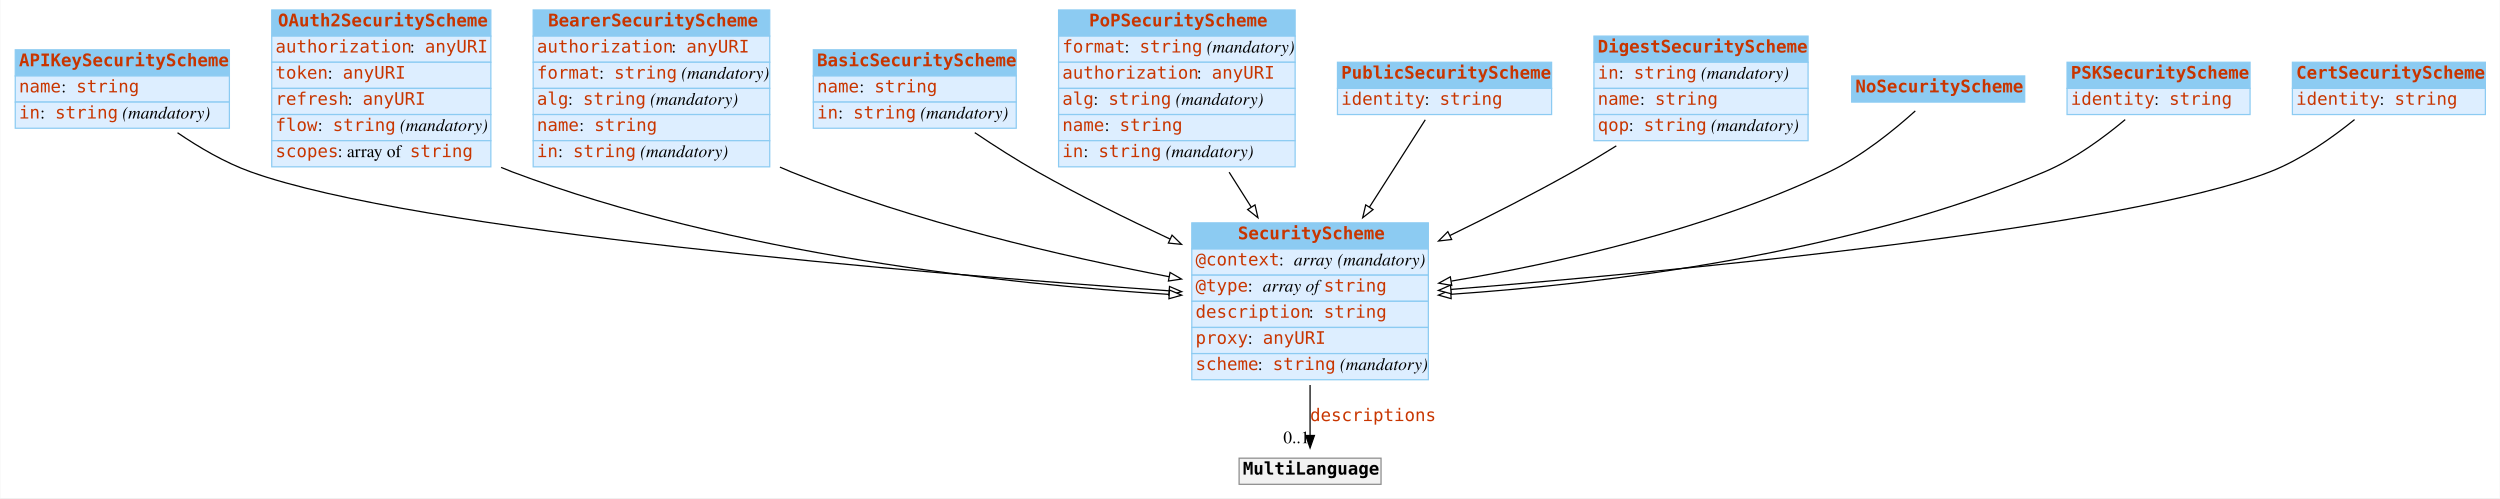
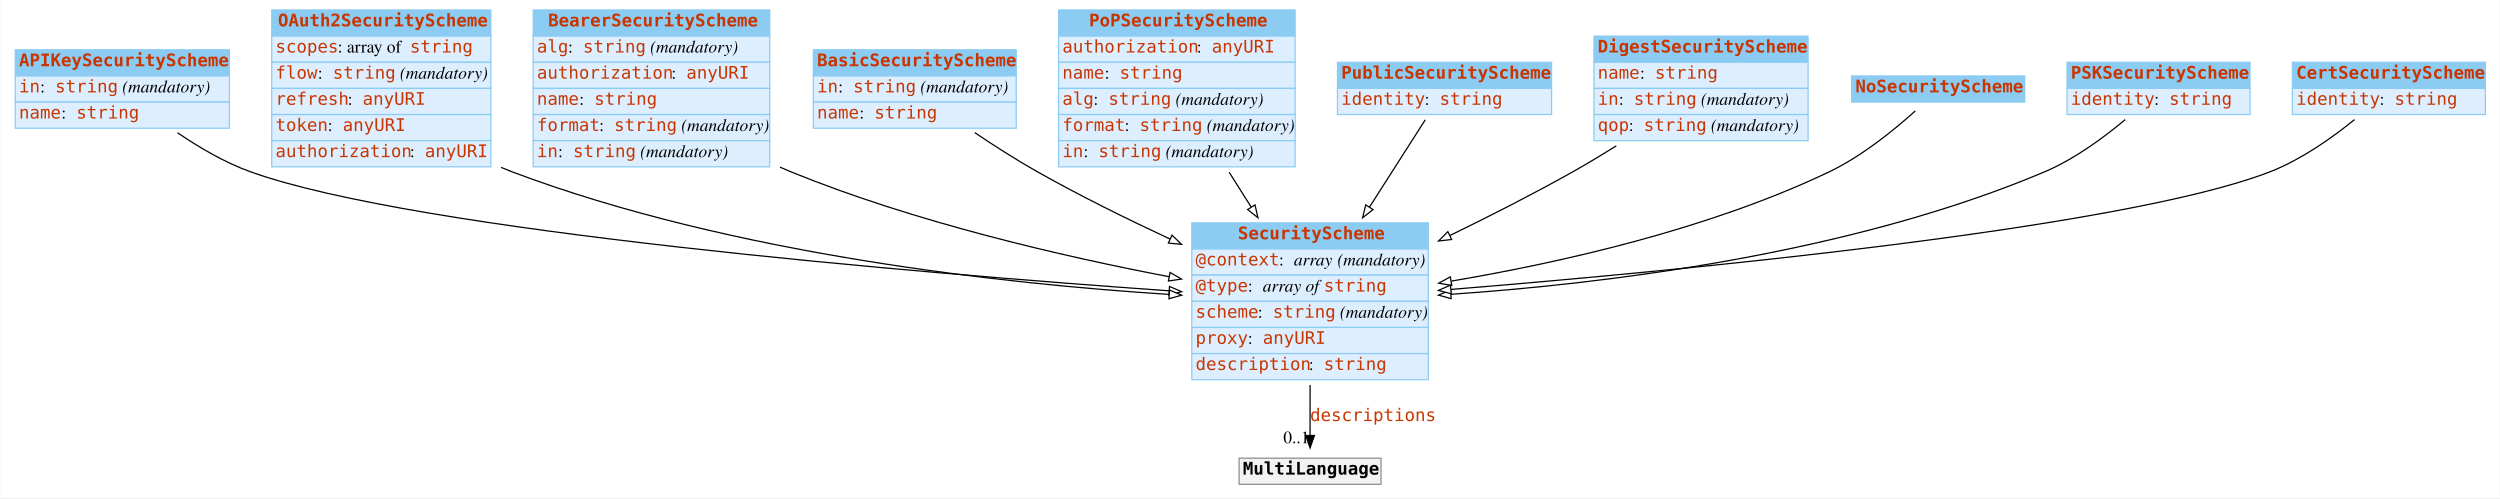
<svg xmlns="http://www.w3.org/2000/svg" width="2008pt" height="400pt" viewBox="0.00 0.00 2007.50 400.00">
  <g id="graph0" class="graph" transform="scale(1 1) rotate(0) translate(4 396)">
    <polygon fill="white" stroke="none" points="-4,4 -4,-396 2003.5,-396 2003.5,4 -4,4" />
    <g id="node1" class="node">
      <polygon fill="#8ccbf2" stroke="none" points="8,-335 8,-356 180,-356 180,-335 8,-335" />
      <polygon fill="none" stroke="#8ccbf2" points="8,-335 8,-356 180,-356 180,-335 8,-335" />
      <text text-anchor="start" x="11" y="-342.8" font-family="mono" font-weight="bold" font-size="14.00" fill="#c83500">APIKeySecurityScheme</text>
      <polygon fill="#ddeeff" stroke="none" points="8,-314 8,-335 180,-335 180,-314 8,-314" />
      <polygon fill="none" stroke="#8ccbf2" points="8,-314 8,-335 180,-335 180,-314 8,-314" />
-       <text text-anchor="start" x="11" y="-321.8" font-family="mono" font-size="14.00" fill="#c83500">name</text>
-       <text text-anchor="start" x="45" y="-321.8" font-family="Times,serif" font-size="14.00"> : </text>
-       <text text-anchor="start" x="57" y="-321.8" font-family="mono" font-size="14.00" fill="#c83500">string</text>
+       <text text-anchor="start" x="11" y="-321.8" font-family="mono" font-size="14.00" fill="#c83500">in</text>
+       <text text-anchor="start" x="28" y="-321.8" font-family="Times,serif" font-size="14.00"> : </text>
+       <text text-anchor="start" x="40" y="-321.8" font-family="mono" font-size="14.00" fill="#c83500">string</text>
+       <text text-anchor="start" x="90" y="-321.8" font-family="Times,serif" font-size="14.00"> </text>
+       <text text-anchor="start" x="94" y="-321.8" font-family="Times,serif" font-style="italic" font-size="14.00">(mandatory)</text>
      <polygon fill="#ddeeff" stroke="none" points="8,-293 8,-314 180,-314 180,-293 8,-293" />
      <polygon fill="none" stroke="#8ccbf2" points="8,-293 8,-314 180,-314 180,-293 8,-293" />
-       <text text-anchor="start" x="11" y="-300.8" font-family="mono" font-size="14.00" fill="#c83500">in</text>
-       <text text-anchor="start" x="28" y="-300.8" font-family="Times,serif" font-size="14.00"> : </text>
-       <text text-anchor="start" x="40" y="-300.8" font-family="mono" font-size="14.00" fill="#c83500">string</text>
-       <text text-anchor="start" x="90" y="-300.8" font-family="Times,serif" font-size="14.00"> </text>
-       <text text-anchor="start" x="94" y="-300.8" font-family="Times,serif" font-style="italic" font-size="14.00">(mandatory)</text>
+       <text text-anchor="start" x="11" y="-300.8" font-family="mono" font-size="14.00" fill="#c83500">name</text>
+       <text text-anchor="start" x="45" y="-300.8" font-family="Times,serif" font-size="14.00"> : </text>
+       <text text-anchor="start" x="57" y="-300.8" font-family="mono" font-size="14.00" fill="#c83500">string</text>
    </g>
    <g id="node3" class="node">
      <polygon fill="#8ccbf2" stroke="none" points="953,-196 953,-217 1143,-217 1143,-196 953,-196" />
      <polygon fill="none" stroke="#8ccbf2" points="953,-196 953,-217 1143,-217 1143,-196 953,-196" />
      <text text-anchor="start" x="990" y="-203.8" font-family="mono" font-weight="bold" font-size="14.00" fill="#c83500">SecurityScheme</text>
      <polygon fill="#ddeeff" stroke="none" points="953,-175 953,-196 1143,-196 1143,-175 953,-175" />
      <polygon fill="none" stroke="#8ccbf2" points="953,-175 953,-196 1143,-196 1143,-175 953,-175" />
      <text text-anchor="start" x="956" y="-182.8" font-family="mono" font-size="14.00" fill="#c83500">@context</text>
      <text text-anchor="start" x="1023" y="-182.8" font-family="Times,serif" font-size="14.00"> : </text>
      <text text-anchor="start" x="1035" y="-182.8" font-family="Times,serif" font-style="italic" font-size="14.00">array</text>
      <text text-anchor="start" x="1066" y="-182.8" font-family="Times,serif" font-size="14.00"> </text>
      <text text-anchor="start" x="1070" y="-182.8" font-family="Times,serif" font-style="italic" font-size="14.00">(mandatory)</text>
      <polygon fill="#ddeeff" stroke="none" points="953,-154 953,-175 1143,-175 1143,-154 953,-154" />
      <polygon fill="none" stroke="#8ccbf2" points="953,-154 953,-175 1143,-175 1143,-154 953,-154" />
      <text text-anchor="start" x="956" y="-161.8" font-family="mono" font-size="14.00" fill="#c83500">@type</text>
      <text text-anchor="start" x="998" y="-161.8" font-family="Times,serif" font-size="14.00"> : </text>
      <text text-anchor="start" x="1010" y="-161.8" font-family="Times,serif" font-style="italic" font-size="14.00">array of </text>
      <text text-anchor="start" x="1059" y="-161.8" font-family="mono" font-size="14.00" fill="#c83500">string</text>
      <polygon fill="#ddeeff" stroke="none" points="953,-133 953,-154 1143,-154 1143,-133 953,-133" />
      <polygon fill="none" stroke="#8ccbf2" points="953,-133 953,-154 1143,-154 1143,-133 953,-133" />
-       <text text-anchor="start" x="956" y="-140.8" font-family="mono" font-size="14.00" fill="#c83500">description</text>
-       <text text-anchor="start" x="1047" y="-140.8" font-family="Times,serif" font-size="14.00"> : </text>
-       <text text-anchor="start" x="1059" y="-140.8" font-family="mono" font-size="14.00" fill="#c83500">string</text>
+       <text text-anchor="start" x="956" y="-140.8" font-family="mono" font-size="14.00" fill="#c83500">scheme</text>
+       <text text-anchor="start" x="1006" y="-140.8" font-family="Times,serif" font-size="14.00"> : </text>
+       <text text-anchor="start" x="1018" y="-140.8" font-family="mono" font-size="14.00" fill="#c83500">string</text>
+       <text text-anchor="start" x="1068" y="-140.8" font-family="Times,serif" font-size="14.00"> </text>
+       <text text-anchor="start" x="1072" y="-140.8" font-family="Times,serif" font-style="italic" font-size="14.00">(mandatory)</text>
      <polygon fill="#ddeeff" stroke="none" points="953,-112 953,-133 1143,-133 1143,-112 953,-112" />
      <polygon fill="none" stroke="#8ccbf2" points="953,-112 953,-133 1143,-133 1143,-112 953,-112" />
      <text text-anchor="start" x="956" y="-119.8" font-family="mono" font-size="14.00" fill="#c83500">proxy</text>
      <text text-anchor="start" x="998" y="-119.8" font-family="Times,serif" font-size="14.00"> : </text>
      <text text-anchor="start" x="1010" y="-119.8" font-family="mono" font-size="14.00" fill="#c83500">anyURI</text>
      <polygon fill="#ddeeff" stroke="none" points="953,-91 953,-112 1143,-112 1143,-91 953,-91" />
      <polygon fill="none" stroke="#8ccbf2" points="953,-91 953,-112 1143,-112 1143,-91 953,-91" />
-       <text text-anchor="start" x="956" y="-98.8" font-family="mono" font-size="14.00" fill="#c83500">scheme</text>
-       <text text-anchor="start" x="1006" y="-98.8" font-family="Times,serif" font-size="14.00"> : </text>
-       <text text-anchor="start" x="1018" y="-98.8" font-family="mono" font-size="14.00" fill="#c83500">string</text>
-       <text text-anchor="start" x="1068" y="-98.8" font-family="Times,serif" font-size="14.00"> </text>
-       <text text-anchor="start" x="1072" y="-98.8" font-family="Times,serif" font-style="italic" font-size="14.00">(mandatory)</text>
-     </g>
-     <g id="edge5" class="edge">
+       <text text-anchor="start" x="956" y="-98.8" font-family="mono" font-size="14.00" fill="#c83500">description</text>
+       <text text-anchor="start" x="1047" y="-98.8" font-family="Times,serif" font-size="14.00"> : </text>
+       <text text-anchor="start" x="1059" y="-98.8" font-family="mono" font-size="14.00" fill="#c83500">string</text>
+     </g>
+     <g id="edge9" class="edge">
      <path fill="none" stroke="black" d="M138.337,-289.386C155.721,-277.531 176.415,-265.401 197,-258 330.177,-210.116 735.189,-176.53 934.612,-162.427" />
      <polygon fill="white" stroke="black" points="935.095,-165.902 944.825,-161.709 934.604,-158.919 935.095,-165.902" />
    </g>
    <g id="node2" class="node">
      <polygon fill="#8ccbf2" stroke="none" points="214,-367 214,-388 390,-388 390,-367 214,-367" />
      <polygon fill="none" stroke="#8ccbf2" points="214,-367 214,-388 390,-388 390,-367 214,-367" />
      <text text-anchor="start" x="219" y="-374.8" font-family="mono" font-weight="bold" font-size="14.00" fill="#c83500">OAuth2SecurityScheme</text>
      <polygon fill="#ddeeff" stroke="none" points="214,-346 214,-367 390,-367 390,-346 214,-346" />
      <polygon fill="none" stroke="#8ccbf2" points="214,-346 214,-367 390,-367 390,-346 214,-346" />
-       <text text-anchor="start" x="217" y="-353.8" font-family="mono" font-size="14.00" fill="#c83500">authorization</text>
-       <text text-anchor="start" x="325" y="-353.8" font-family="Times,serif" font-size="14.00"> : </text>
-       <text text-anchor="start" x="337" y="-353.8" font-family="mono" font-size="14.00" fill="#c83500">anyURI</text>
+       <text text-anchor="start" x="217" y="-353.8" font-family="mono" font-size="14.00" fill="#c83500">scopes</text>
+       <text text-anchor="start" x="267" y="-353.8" font-family="Times,serif" font-size="14.00"> : array of </text>
+       <text text-anchor="start" x="325" y="-353.8" font-family="mono" font-size="14.00" fill="#c83500">string</text>
      <polygon fill="#ddeeff" stroke="none" points="214,-325 214,-346 390,-346 390,-325 214,-325" />
      <polygon fill="none" stroke="#8ccbf2" points="214,-325 214,-346 390,-346 390,-325 214,-325" />
-       <text text-anchor="start" x="217" y="-332.8" font-family="mono" font-size="14.00" fill="#c83500">token</text>
-       <text text-anchor="start" x="259" y="-332.8" font-family="Times,serif" font-size="14.00"> : </text>
-       <text text-anchor="start" x="271" y="-332.8" font-family="mono" font-size="14.00" fill="#c83500">anyURI</text>
+       <text text-anchor="start" x="217" y="-332.8" font-family="mono" font-size="14.00" fill="#c83500">flow</text>
+       <text text-anchor="start" x="251" y="-332.8" font-family="Times,serif" font-size="14.00"> : </text>
+       <text text-anchor="start" x="263" y="-332.8" font-family="mono" font-size="14.00" fill="#c83500">string</text>
+       <text text-anchor="start" x="313" y="-332.8" font-family="Times,serif" font-size="14.00"> </text>
+       <text text-anchor="start" x="317" y="-332.8" font-family="Times,serif" font-style="italic" font-size="14.00">(mandatory)</text>
      <polygon fill="#ddeeff" stroke="none" points="214,-304 214,-325 390,-325 390,-304 214,-304" />
      <polygon fill="none" stroke="#8ccbf2" points="214,-304 214,-325 390,-325 390,-304 214,-304" />
      <text text-anchor="start" x="217" y="-311.8" font-family="mono" font-size="14.00" fill="#c83500">refresh</text>
      <text text-anchor="start" x="275" y="-311.8" font-family="Times,serif" font-size="14.00"> : </text>
      <text text-anchor="start" x="287" y="-311.8" font-family="mono" font-size="14.00" fill="#c83500">anyURI</text>
      <polygon fill="#ddeeff" stroke="none" points="214,-283 214,-304 390,-304 390,-283 214,-283" />
      <polygon fill="none" stroke="#8ccbf2" points="214,-283 214,-304 390,-304 390,-283 214,-283" />
-       <text text-anchor="start" x="217" y="-290.8" font-family="mono" font-size="14.00" fill="#c83500">flow</text>
-       <text text-anchor="start" x="251" y="-290.8" font-family="Times,serif" font-size="14.00"> : </text>
-       <text text-anchor="start" x="263" y="-290.8" font-family="mono" font-size="14.00" fill="#c83500">string</text>
-       <text text-anchor="start" x="313" y="-290.8" font-family="Times,serif" font-size="14.00"> </text>
-       <text text-anchor="start" x="317" y="-290.8" font-family="Times,serif" font-style="italic" font-size="14.00">(mandatory)</text>
+       <text text-anchor="start" x="217" y="-290.8" font-family="mono" font-size="14.00" fill="#c83500">token</text>
+       <text text-anchor="start" x="259" y="-290.8" font-family="Times,serif" font-size="14.00"> : </text>
+       <text text-anchor="start" x="271" y="-290.8" font-family="mono" font-size="14.00" fill="#c83500">anyURI</text>
      <polygon fill="#ddeeff" stroke="none" points="214,-262 214,-283 390,-283 390,-262 214,-262" />
      <polygon fill="none" stroke="#8ccbf2" points="214,-262 214,-283 390,-283 390,-262 214,-262" />
-       <text text-anchor="start" x="217" y="-269.8" font-family="mono" font-size="14.00" fill="#c83500">scopes</text>
-       <text text-anchor="start" x="267" y="-269.8" font-family="Times,serif" font-size="14.00"> : array of </text>
-       <text text-anchor="start" x="325" y="-269.8" font-family="mono" font-size="14.00" fill="#c83500">string</text>
-     </g>
-     <g id="edge3" class="edge">
+       <text text-anchor="start" x="217" y="-269.8" font-family="mono" font-size="14.00" fill="#c83500">authorization</text>
+       <text text-anchor="start" x="325" y="-269.8" font-family="Times,serif" font-size="14.00"> : </text>
+       <text text-anchor="start" x="337" y="-269.8" font-family="mono" font-size="14.00" fill="#c83500">anyURI</text>
+     </g>
+     <g id="edge7" class="edge">
      <path fill="none" stroke="black" d="M398.227,-261.549C401.151,-260.288 404.078,-259.101 407,-258 583.815,-191.397 803.918,-167.855 934.802,-159.538" />
      <polygon fill="white" stroke="black" points="935.082,-163.027 944.847,-158.918 934.651,-156.041 935.082,-163.027" />
    </g>
    <g id="node12" class="node">
      <polygon fill="#f2f2f2" stroke="none" points="991,-7 991,-28 1105,-28 1105,-7 991,-7" />
      <polygon fill="none" stroke="#8c8c8c" points="991,-7 991,-28 1105,-28 1105,-7 991,-7" />
      <text text-anchor="start" x="994" y="-14.8" font-family="mono" font-weight="bold" font-size="14.00">MultiLanguage</text>
    </g>
    <g id="edge1" class="edge">
      <path fill="none" stroke="black" d="M1048,-86.785C1048,-72.448 1048,-58.063 1048,-46.256" />
      <polygon fill="black" stroke="black" points="1051.5,-46.214 1048,-36.214 1044.5,-46.214 1051.5,-46.214" />
      <text text-anchor="start" x="1048" y="-57.8" font-family="mono" font-size="14.00" fill="#c83500">descriptions</text>
      <text text-anchor="middle" x="1037" y="-40.014" font-family="Times,serif" font-size="14.00">0..1</text>
    </g>
    <g id="node4" class="node">
      <polygon fill="#8ccbf2" stroke="none" points="424,-367 424,-388 614,-388 614,-367 424,-367" />
      <polygon fill="none" stroke="#8ccbf2" points="424,-367 424,-388 614,-388 614,-367 424,-367" />
      <text text-anchor="start" x="436" y="-374.8" font-family="mono" font-weight="bold" font-size="14.00" fill="#c83500">BearerSecurityScheme</text>
      <polygon fill="#ddeeff" stroke="none" points="424,-346 424,-367 614,-367 614,-346 424,-346" />
      <polygon fill="none" stroke="#8ccbf2" points="424,-346 424,-367 614,-367 614,-346 424,-346" />
-       <text text-anchor="start" x="427" y="-353.8" font-family="mono" font-size="14.00" fill="#c83500">authorization</text>
-       <text text-anchor="start" x="535" y="-353.8" font-family="Times,serif" font-size="14.00"> : </text>
-       <text text-anchor="start" x="547" y="-353.8" font-family="mono" font-size="14.00" fill="#c83500">anyURI</text>
+       <text text-anchor="start" x="427" y="-353.8" font-family="mono" font-size="14.00" fill="#c83500">alg</text>
+       <text text-anchor="start" x="452" y="-353.8" font-family="Times,serif" font-size="14.00"> : </text>
+       <text text-anchor="start" x="464" y="-353.8" font-family="mono" font-size="14.00" fill="#c83500">string</text>
+       <text text-anchor="start" x="514" y="-353.8" font-family="Times,serif" font-size="14.00"> </text>
+       <text text-anchor="start" x="518" y="-353.8" font-family="Times,serif" font-style="italic" font-size="14.00">(mandatory)</text>
      <polygon fill="#ddeeff" stroke="none" points="424,-325 424,-346 614,-346 614,-325 424,-325" />
      <polygon fill="none" stroke="#8ccbf2" points="424,-325 424,-346 614,-346 614,-325 424,-325" />
-       <text text-anchor="start" x="427" y="-332.8" font-family="mono" font-size="14.00" fill="#c83500">format</text>
-       <text text-anchor="start" x="477" y="-332.8" font-family="Times,serif" font-size="14.00"> : </text>
-       <text text-anchor="start" x="489" y="-332.8" font-family="mono" font-size="14.00" fill="#c83500">string</text>
-       <text text-anchor="start" x="539" y="-332.8" font-family="Times,serif" font-size="14.00"> </text>
-       <text text-anchor="start" x="543" y="-332.8" font-family="Times,serif" font-style="italic" font-size="14.00">(mandatory)</text>
+       <text text-anchor="start" x="427" y="-332.8" font-family="mono" font-size="14.00" fill="#c83500">authorization</text>
+       <text text-anchor="start" x="535" y="-332.8" font-family="Times,serif" font-size="14.00"> : </text>
+       <text text-anchor="start" x="547" y="-332.8" font-family="mono" font-size="14.00" fill="#c83500">anyURI</text>
      <polygon fill="#ddeeff" stroke="none" points="424,-304 424,-325 614,-325 614,-304 424,-304" />
      <polygon fill="none" stroke="#8ccbf2" points="424,-304 424,-325 614,-325 614,-304 424,-304" />
-       <text text-anchor="start" x="427" y="-311.8" font-family="mono" font-size="14.00" fill="#c83500">alg</text>
-       <text text-anchor="start" x="452" y="-311.8" font-family="Times,serif" font-size="14.00"> : </text>
-       <text text-anchor="start" x="464" y="-311.8" font-family="mono" font-size="14.00" fill="#c83500">string</text>
-       <text text-anchor="start" x="514" y="-311.8" font-family="Times,serif" font-size="14.00"> </text>
-       <text text-anchor="start" x="518" y="-311.8" font-family="Times,serif" font-style="italic" font-size="14.00">(mandatory)</text>
+       <text text-anchor="start" x="427" y="-311.8" font-family="mono" font-size="14.00" fill="#c83500">name</text>
+       <text text-anchor="start" x="461" y="-311.8" font-family="Times,serif" font-size="14.00"> : </text>
+       <text text-anchor="start" x="473" y="-311.8" font-family="mono" font-size="14.00" fill="#c83500">string</text>
      <polygon fill="#ddeeff" stroke="none" points="424,-283 424,-304 614,-304 614,-283 424,-283" />
      <polygon fill="none" stroke="#8ccbf2" points="424,-283 424,-304 614,-304 614,-283 424,-283" />
-       <text text-anchor="start" x="427" y="-290.8" font-family="mono" font-size="14.00" fill="#c83500">name</text>
-       <text text-anchor="start" x="461" y="-290.8" font-family="Times,serif" font-size="14.00"> : </text>
-       <text text-anchor="start" x="473" y="-290.8" font-family="mono" font-size="14.00" fill="#c83500">string</text>
+       <text text-anchor="start" x="427" y="-290.8" font-family="mono" font-size="14.00" fill="#c83500">format</text>
+       <text text-anchor="start" x="477" y="-290.8" font-family="Times,serif" font-size="14.00"> : </text>
+       <text text-anchor="start" x="489" y="-290.8" font-family="mono" font-size="14.00" fill="#c83500">string</text>
+       <text text-anchor="start" x="539" y="-290.8" font-family="Times,serif" font-size="14.00"> </text>
+       <text text-anchor="start" x="543" y="-290.8" font-family="Times,serif" font-style="italic" font-size="14.00">(mandatory)</text>
      <polygon fill="#ddeeff" stroke="none" points="424,-262 424,-283 614,-283 614,-262 424,-262" />
      <polygon fill="none" stroke="#8ccbf2" points="424,-262 424,-283 614,-283 614,-262 424,-262" />
      <text text-anchor="start" x="427" y="-269.8" font-family="mono" font-size="14.00" fill="#c83500">in</text>
      <text text-anchor="start" x="444" y="-269.8" font-family="Times,serif" font-size="14.00"> : </text>
      <text text-anchor="start" x="456" y="-269.8" font-family="mono" font-size="14.00" fill="#c83500">string</text>
      <text text-anchor="start" x="506" y="-269.8" font-family="Times,serif" font-size="14.00"> </text>
      <text text-anchor="start" x="510" y="-269.8" font-family="Times,serif" font-style="italic" font-size="14.00">(mandatory)</text>
    </g>
-     <g id="edge2" class="edge">
+     <g id="edge5" class="edge">
      <path fill="none" stroke="black" d="M622.189,-261.77C625.134,-260.454 628.074,-259.193 631,-258 730.128,-217.562 849.22,-190.086 934.709,-173.751" />
      <polygon fill="white" stroke="black" points="935.525,-177.159 944.702,-171.863 934.226,-170.281 935.525,-177.159" />
    </g>
    <g id="node5" class="node">
      <polygon fill="#8ccbf2" stroke="none" points="649,-335 649,-356 812,-356 812,-335 649,-335" />
      <polygon fill="none" stroke="#8ccbf2" points="649,-335 649,-356 812,-356 812,-335 649,-335" />
      <text text-anchor="start" x="652" y="-342.8" font-family="mono" font-weight="bold" font-size="14.00" fill="#c83500">BasicSecurityScheme</text>
      <polygon fill="#ddeeff" stroke="none" points="649,-314 649,-335 812,-335 812,-314 649,-314" />
      <polygon fill="none" stroke="#8ccbf2" points="649,-314 649,-335 812,-335 812,-314 649,-314" />
-       <text text-anchor="start" x="652" y="-321.8" font-family="mono" font-size="14.00" fill="#c83500">name</text>
-       <text text-anchor="start" x="686" y="-321.8" font-family="Times,serif" font-size="14.00"> : </text>
-       <text text-anchor="start" x="698" y="-321.8" font-family="mono" font-size="14.00" fill="#c83500">string</text>
+       <text text-anchor="start" x="652" y="-321.8" font-family="mono" font-size="14.00" fill="#c83500">in</text>
+       <text text-anchor="start" x="669" y="-321.8" font-family="Times,serif" font-size="14.00"> : </text>
+       <text text-anchor="start" x="681" y="-321.8" font-family="mono" font-size="14.00" fill="#c83500">string</text>
+       <text text-anchor="start" x="731" y="-321.8" font-family="Times,serif" font-size="14.00"> </text>
+       <text text-anchor="start" x="735" y="-321.8" font-family="Times,serif" font-style="italic" font-size="14.00">(mandatory)</text>
      <polygon fill="#ddeeff" stroke="none" points="649,-293 649,-314 812,-314 812,-293 649,-293" />
      <polygon fill="none" stroke="#8ccbf2" points="649,-293 649,-314 812,-314 812,-293 649,-293" />
-       <text text-anchor="start" x="652" y="-300.8" font-family="mono" font-size="14.00" fill="#c83500">in</text>
-       <text text-anchor="start" x="669" y="-300.8" font-family="Times,serif" font-size="14.00"> : </text>
-       <text text-anchor="start" x="681" y="-300.8" font-family="mono" font-size="14.00" fill="#c83500">string</text>
-       <text text-anchor="start" x="731" y="-300.8" font-family="Times,serif" font-size="14.00"> </text>
-       <text text-anchor="start" x="735" y="-300.8" font-family="Times,serif" font-style="italic" font-size="14.00">(mandatory)</text>
-     </g>
-     <g id="edge10" class="edge">
+       <text text-anchor="start" x="652" y="-300.8" font-family="mono" font-size="14.00" fill="#c83500">name</text>
+       <text text-anchor="start" x="686" y="-300.8" font-family="Times,serif" font-size="14.00"> : </text>
+       <text text-anchor="start" x="698" y="-300.8" font-family="mono" font-size="14.00" fill="#c83500">string</text>
+     </g>
+     <g id="edge8" class="edge">
      <path fill="none" stroke="black" d="M778.696,-289.456C794.44,-278.856 812.18,-267.493 829,-258 862.841,-238.901 900.814,-220.158 935.516,-204.008" />
      <polygon fill="white" stroke="black" points="937.13,-207.118 944.735,-199.742 934.19,-200.765 937.13,-207.118" />
    </g>
    <g id="node6" class="node">
      <polygon fill="#8ccbf2" stroke="none" points="846,-367 846,-388 1036,-388 1036,-367 846,-367" />
      <polygon fill="none" stroke="#8ccbf2" points="846,-367 846,-388 1036,-388 1036,-367 846,-367" />
      <text text-anchor="start" x="870.5" y="-374.8" font-family="mono" font-weight="bold" font-size="14.00" fill="#c83500">PoPSecurityScheme</text>
      <polygon fill="#ddeeff" stroke="none" points="846,-346 846,-367 1036,-367 1036,-346 846,-346" />
      <polygon fill="none" stroke="#8ccbf2" points="846,-346 846,-367 1036,-367 1036,-346 846,-346" />
-       <text text-anchor="start" x="849" y="-353.8" font-family="mono" font-size="14.00" fill="#c83500">format</text>
-       <text text-anchor="start" x="899" y="-353.8" font-family="Times,serif" font-size="14.00"> : </text>
-       <text text-anchor="start" x="911" y="-353.8" font-family="mono" font-size="14.00" fill="#c83500">string</text>
-       <text text-anchor="start" x="961" y="-353.8" font-family="Times,serif" font-size="14.00"> </text>
-       <text text-anchor="start" x="965" y="-353.8" font-family="Times,serif" font-style="italic" font-size="14.00">(mandatory)</text>
+       <text text-anchor="start" x="849" y="-353.8" font-family="mono" font-size="14.00" fill="#c83500">authorization</text>
+       <text text-anchor="start" x="957" y="-353.8" font-family="Times,serif" font-size="14.00"> : </text>
+       <text text-anchor="start" x="969" y="-353.8" font-family="mono" font-size="14.00" fill="#c83500">anyURI</text>
      <polygon fill="#ddeeff" stroke="none" points="846,-325 846,-346 1036,-346 1036,-325 846,-325" />
      <polygon fill="none" stroke="#8ccbf2" points="846,-325 846,-346 1036,-346 1036,-325 846,-325" />
-       <text text-anchor="start" x="849" y="-332.8" font-family="mono" font-size="14.00" fill="#c83500">authorization</text>
-       <text text-anchor="start" x="957" y="-332.8" font-family="Times,serif" font-size="14.00"> : </text>
-       <text text-anchor="start" x="969" y="-332.8" font-family="mono" font-size="14.00" fill="#c83500">anyURI</text>
+       <text text-anchor="start" x="849" y="-332.8" font-family="mono" font-size="14.00" fill="#c83500">name</text>
+       <text text-anchor="start" x="883" y="-332.8" font-family="Times,serif" font-size="14.00"> : </text>
+       <text text-anchor="start" x="895" y="-332.8" font-family="mono" font-size="14.00" fill="#c83500">string</text>
      <polygon fill="#ddeeff" stroke="none" points="846,-304 846,-325 1036,-325 1036,-304 846,-304" />
      <polygon fill="none" stroke="#8ccbf2" points="846,-304 846,-325 1036,-325 1036,-304 846,-304" />
      <text text-anchor="start" x="849" y="-311.8" font-family="mono" font-size="14.00" fill="#c83500">alg</text>
      <text text-anchor="start" x="874" y="-311.8" font-family="Times,serif" font-size="14.00"> : </text>
      <text text-anchor="start" x="886" y="-311.8" font-family="mono" font-size="14.00" fill="#c83500">string</text>
      <text text-anchor="start" x="936" y="-311.8" font-family="Times,serif" font-size="14.00"> </text>
      <text text-anchor="start" x="940" y="-311.8" font-family="Times,serif" font-style="italic" font-size="14.00">(mandatory)</text>
      <polygon fill="#ddeeff" stroke="none" points="846,-283 846,-304 1036,-304 1036,-283 846,-283" />
      <polygon fill="none" stroke="#8ccbf2" points="846,-283 846,-304 1036,-304 1036,-283 846,-283" />
-       <text text-anchor="start" x="849" y="-290.8" font-family="mono" font-size="14.00" fill="#c83500">name</text>
-       <text text-anchor="start" x="883" y="-290.8" font-family="Times,serif" font-size="14.00"> : </text>
-       <text text-anchor="start" x="895" y="-290.8" font-family="mono" font-size="14.00" fill="#c83500">string</text>
+       <text text-anchor="start" x="849" y="-290.8" font-family="mono" font-size="14.00" fill="#c83500">format</text>
+       <text text-anchor="start" x="899" y="-290.8" font-family="Times,serif" font-size="14.00"> : </text>
+       <text text-anchor="start" x="911" y="-290.8" font-family="mono" font-size="14.00" fill="#c83500">string</text>
+       <text text-anchor="start" x="961" y="-290.8" font-family="Times,serif" font-size="14.00"> </text>
+       <text text-anchor="start" x="965" y="-290.8" font-family="Times,serif" font-style="italic" font-size="14.00">(mandatory)</text>
      <polygon fill="#ddeeff" stroke="none" points="846,-262 846,-283 1036,-283 1036,-262 846,-262" />
      <polygon fill="none" stroke="#8ccbf2" points="846,-262 846,-283 1036,-283 1036,-262 846,-262" />
      <text text-anchor="start" x="849" y="-269.8" font-family="mono" font-size="14.00" fill="#c83500">in</text>
      <text text-anchor="start" x="866" y="-269.8" font-family="Times,serif" font-size="14.00"> : </text>
      <text text-anchor="start" x="878" y="-269.8" font-family="mono" font-size="14.00" fill="#c83500">string</text>
      <text text-anchor="start" x="928" y="-269.8" font-family="Times,serif" font-size="14.00"> </text>
      <text text-anchor="start" x="932" y="-269.8" font-family="Times,serif" font-style="italic" font-size="14.00">(mandatory)</text>
    </g>
-     <g id="edge8" class="edge">
+     <g id="edge2" class="edge">
      <path fill="none" stroke="black" d="M982.982,-257.692C988.81,-248.488 994.828,-238.982 1000.74,-229.638" />
      <polygon fill="white" stroke="black" points="1003.75,-231.438 1006.14,-221.117 997.832,-227.694 1003.75,-231.438" />
    </g>
    <g id="node7" class="node">
      <polygon fill="#8ccbf2" stroke="none" points="1070,-325 1070,-346 1242,-346 1242,-325 1070,-325" />
      <polygon fill="none" stroke="#8ccbf2" points="1070,-325 1070,-346 1242,-346 1242,-325 1070,-325" />
      <text text-anchor="start" x="1073" y="-332.8" font-family="mono" font-weight="bold" font-size="14.00" fill="#c83500">PublicSecurityScheme</text>
      <polygon fill="#ddeeff" stroke="none" points="1070,-304 1070,-325 1242,-325 1242,-304 1070,-304" />
      <polygon fill="none" stroke="#8ccbf2" points="1070,-304 1070,-325 1242,-325 1242,-304 1070,-304" />
      <text text-anchor="start" x="1073" y="-311.8" font-family="mono" font-size="14.00" fill="#c83500">identity</text>
      <text text-anchor="start" x="1140" y="-311.8" font-family="Times,serif" font-size="14.00"> : </text>
      <text text-anchor="start" x="1152" y="-311.8" font-family="mono" font-size="14.00" fill="#c83500">string</text>
    </g>
    <g id="edge11" class="edge">
      <path fill="none" stroke="black" d="M1140.53,-299.786C1128.74,-281.336 1111.83,-254.885 1095.69,-229.628" />
      <polygon fill="white" stroke="black" points="1098.59,-227.662 1090.25,-221.121 1092.69,-231.432 1098.59,-227.662" />
    </g>
    <g id="node8" class="node">
      <polygon fill="#8ccbf2" stroke="none" points="1276,-346 1276,-367 1448,-367 1448,-346 1276,-346" />
      <polygon fill="none" stroke="#8ccbf2" points="1276,-346 1276,-367 1448,-367 1448,-346 1276,-346" />
      <text text-anchor="start" x="1279" y="-353.8" font-family="mono" font-weight="bold" font-size="14.00" fill="#c83500">DigestSecurityScheme</text>
      <polygon fill="#ddeeff" stroke="none" points="1276,-325 1276,-346 1448,-346 1448,-325 1276,-325" />
      <polygon fill="none" stroke="#8ccbf2" points="1276,-325 1276,-346 1448,-346 1448,-325 1276,-325" />
-       <text text-anchor="start" x="1279" y="-332.8" font-family="mono" font-size="14.00" fill="#c83500">in</text>
-       <text text-anchor="start" x="1296" y="-332.8" font-family="Times,serif" font-size="14.00"> : </text>
-       <text text-anchor="start" x="1308" y="-332.8" font-family="mono" font-size="14.00" fill="#c83500">string</text>
-       <text text-anchor="start" x="1358" y="-332.8" font-family="Times,serif" font-size="14.00"> </text>
-       <text text-anchor="start" x="1362" y="-332.8" font-family="Times,serif" font-style="italic" font-size="14.00">(mandatory)</text>
+       <text text-anchor="start" x="1279" y="-332.8" font-family="mono" font-size="14.00" fill="#c83500">name</text>
+       <text text-anchor="start" x="1313" y="-332.8" font-family="Times,serif" font-size="14.00"> : </text>
+       <text text-anchor="start" x="1325" y="-332.8" font-family="mono" font-size="14.00" fill="#c83500">string</text>
      <polygon fill="#ddeeff" stroke="none" points="1276,-304 1276,-325 1448,-325 1448,-304 1276,-304" />
      <polygon fill="none" stroke="#8ccbf2" points="1276,-304 1276,-325 1448,-325 1448,-304 1276,-304" />
-       <text text-anchor="start" x="1279" y="-311.8" font-family="mono" font-size="14.00" fill="#c83500">name</text>
-       <text text-anchor="start" x="1313" y="-311.8" font-family="Times,serif" font-size="14.00"> : </text>
-       <text text-anchor="start" x="1325" y="-311.8" font-family="mono" font-size="14.00" fill="#c83500">string</text>
+       <text text-anchor="start" x="1279" y="-311.8" font-family="mono" font-size="14.00" fill="#c83500">in</text>
+       <text text-anchor="start" x="1296" y="-311.8" font-family="Times,serif" font-size="14.00"> : </text>
+       <text text-anchor="start" x="1308" y="-311.8" font-family="mono" font-size="14.00" fill="#c83500">string</text>
+       <text text-anchor="start" x="1358" y="-311.8" font-family="Times,serif" font-size="14.00"> </text>
+       <text text-anchor="start" x="1362" y="-311.8" font-family="Times,serif" font-style="italic" font-size="14.00">(mandatory)</text>
      <polygon fill="#ddeeff" stroke="none" points="1276,-283 1276,-304 1448,-304 1448,-283 1276,-283" />
      <polygon fill="none" stroke="#8ccbf2" points="1276,-283 1276,-304 1448,-304 1448,-283 1276,-283" />
      <text text-anchor="start" x="1279" y="-290.8" font-family="mono" font-size="14.00" fill="#c83500">qop</text>
      <text text-anchor="start" x="1304" y="-290.8" font-family="Times,serif" font-size="14.00"> : </text>
      <text text-anchor="start" x="1316" y="-290.8" font-family="mono" font-size="14.00" fill="#c83500">string</text>
      <text text-anchor="start" x="1366" y="-290.8" font-family="Times,serif" font-size="14.00"> </text>
      <text text-anchor="start" x="1370" y="-290.8" font-family="Times,serif" font-style="italic" font-size="14.00">(mandatory)</text>
    </g>
-     <g id="edge9" class="edge">
+     <g id="edge4" class="edge">
      <path fill="none" stroke="black" d="M1293.97,-278.853C1282.44,-271.649 1270.48,-264.451 1259,-258 1227.49,-240.293 1192.5,-222.496 1160.21,-206.796" />
      <polygon fill="white" stroke="black" points="1161.71,-203.632 1151.19,-202.425 1158.66,-209.933 1161.71,-203.632" />
    </g>
    <g id="node9" class="node">
      <polygon fill="#8ccbf2" stroke="none" points="1483,-314 1483,-335 1622,-335 1622,-314 1483,-314" />
      <polygon fill="none" stroke="#8ccbf2" points="1483,-314 1483,-335 1622,-335 1622,-314 1483,-314" />
      <text text-anchor="start" x="1486" y="-321.8" font-family="mono" font-weight="bold" font-size="14.00" fill="#c83500">NoSecurityScheme</text>
    </g>
-     <g id="edge6" class="edge">
+     <g id="edge10" class="edge">
      <path fill="none" stroke="black" d="M1534.12,-306.909C1517.48,-291.911 1491.35,-270.583 1465,-258 1367.91,-211.628 1247.79,-184.809 1161.45,-170.232" />
      <polygon fill="white" stroke="black" points="1161.8,-166.742 1151.36,-168.558 1160.65,-173.647 1161.8,-166.742" />
    </g>
    <g id="node10" class="node">
      <polygon fill="#8ccbf2" stroke="none" points="1656,-325 1656,-346 1803,-346 1803,-325 1656,-325" />
      <polygon fill="none" stroke="#8ccbf2" points="1656,-325 1656,-346 1803,-346 1803,-325 1656,-325" />
      <text text-anchor="start" x="1659" y="-332.8" font-family="mono" font-weight="bold" font-size="14.00" fill="#c83500">PSKSecurityScheme</text>
      <polygon fill="#ddeeff" stroke="none" points="1656,-304 1656,-325 1803,-325 1803,-304 1656,-304" />
      <polygon fill="none" stroke="#8ccbf2" points="1656,-304 1656,-325 1803,-325 1803,-304 1656,-304" />
      <text text-anchor="start" x="1659" y="-311.8" font-family="mono" font-size="14.00" fill="#c83500">identity</text>
      <text text-anchor="start" x="1726" y="-311.8" font-family="Times,serif" font-size="14.00"> : </text>
      <text text-anchor="start" x="1738" y="-311.8" font-family="mono" font-size="14.00" fill="#c83500">string</text>
    </g>
-     <g id="edge4" class="edge">
+     <g id="edge6" class="edge">
      <path fill="none" stroke="black" d="M1702.72,-299.936C1685.53,-285.531 1661.91,-268.112 1638,-258 1481.05,-191.612 1283.24,-168.012 1161.22,-159.624" />
      <polygon fill="white" stroke="black" points="1161.32,-156.123 1151.11,-158.952 1160.85,-163.107 1161.32,-156.123" />
    </g>
    <g id="node11" class="node">
      <polygon fill="#8ccbf2" stroke="none" points="1837,-325 1837,-346 1992,-346 1992,-325 1837,-325" />
      <polygon fill="none" stroke="#8ccbf2" points="1837,-325 1837,-346 1992,-346 1992,-325 1837,-325" />
      <text text-anchor="start" x="1840" y="-332.8" font-family="mono" font-weight="bold" font-size="14.00" fill="#c83500">CertSecurityScheme</text>
      <polygon fill="#ddeeff" stroke="none" points="1837,-304 1837,-325 1992,-325 1992,-304 1837,-304" />
      <polygon fill="none" stroke="#8ccbf2" points="1837,-304 1837,-325 1992,-325 1992,-304 1837,-304" />
      <text text-anchor="start" x="1840" y="-311.8" font-family="mono" font-size="14.00" fill="#c83500">identity</text>
      <text text-anchor="start" x="1907" y="-311.8" font-family="Times,serif" font-size="14.00"> : </text>
      <text text-anchor="start" x="1919" y="-311.8" font-family="mono" font-size="14.00" fill="#c83500">string</text>
    </g>
-     <g id="edge7" class="edge">
+     <g id="edge3" class="edge">
      <path fill="none" stroke="black" d="M1886.93,-299.949C1868.94,-285.358 1844.09,-267.731 1819,-258 1701.47,-212.417 1345.33,-178.54 1161.1,-163.538" />
      <polygon fill="white" stroke="black" points="1161.36,-160.047 1151.11,-162.729 1160.79,-167.025 1161.36,-160.047" />
    </g>
  </g>
</svg>
